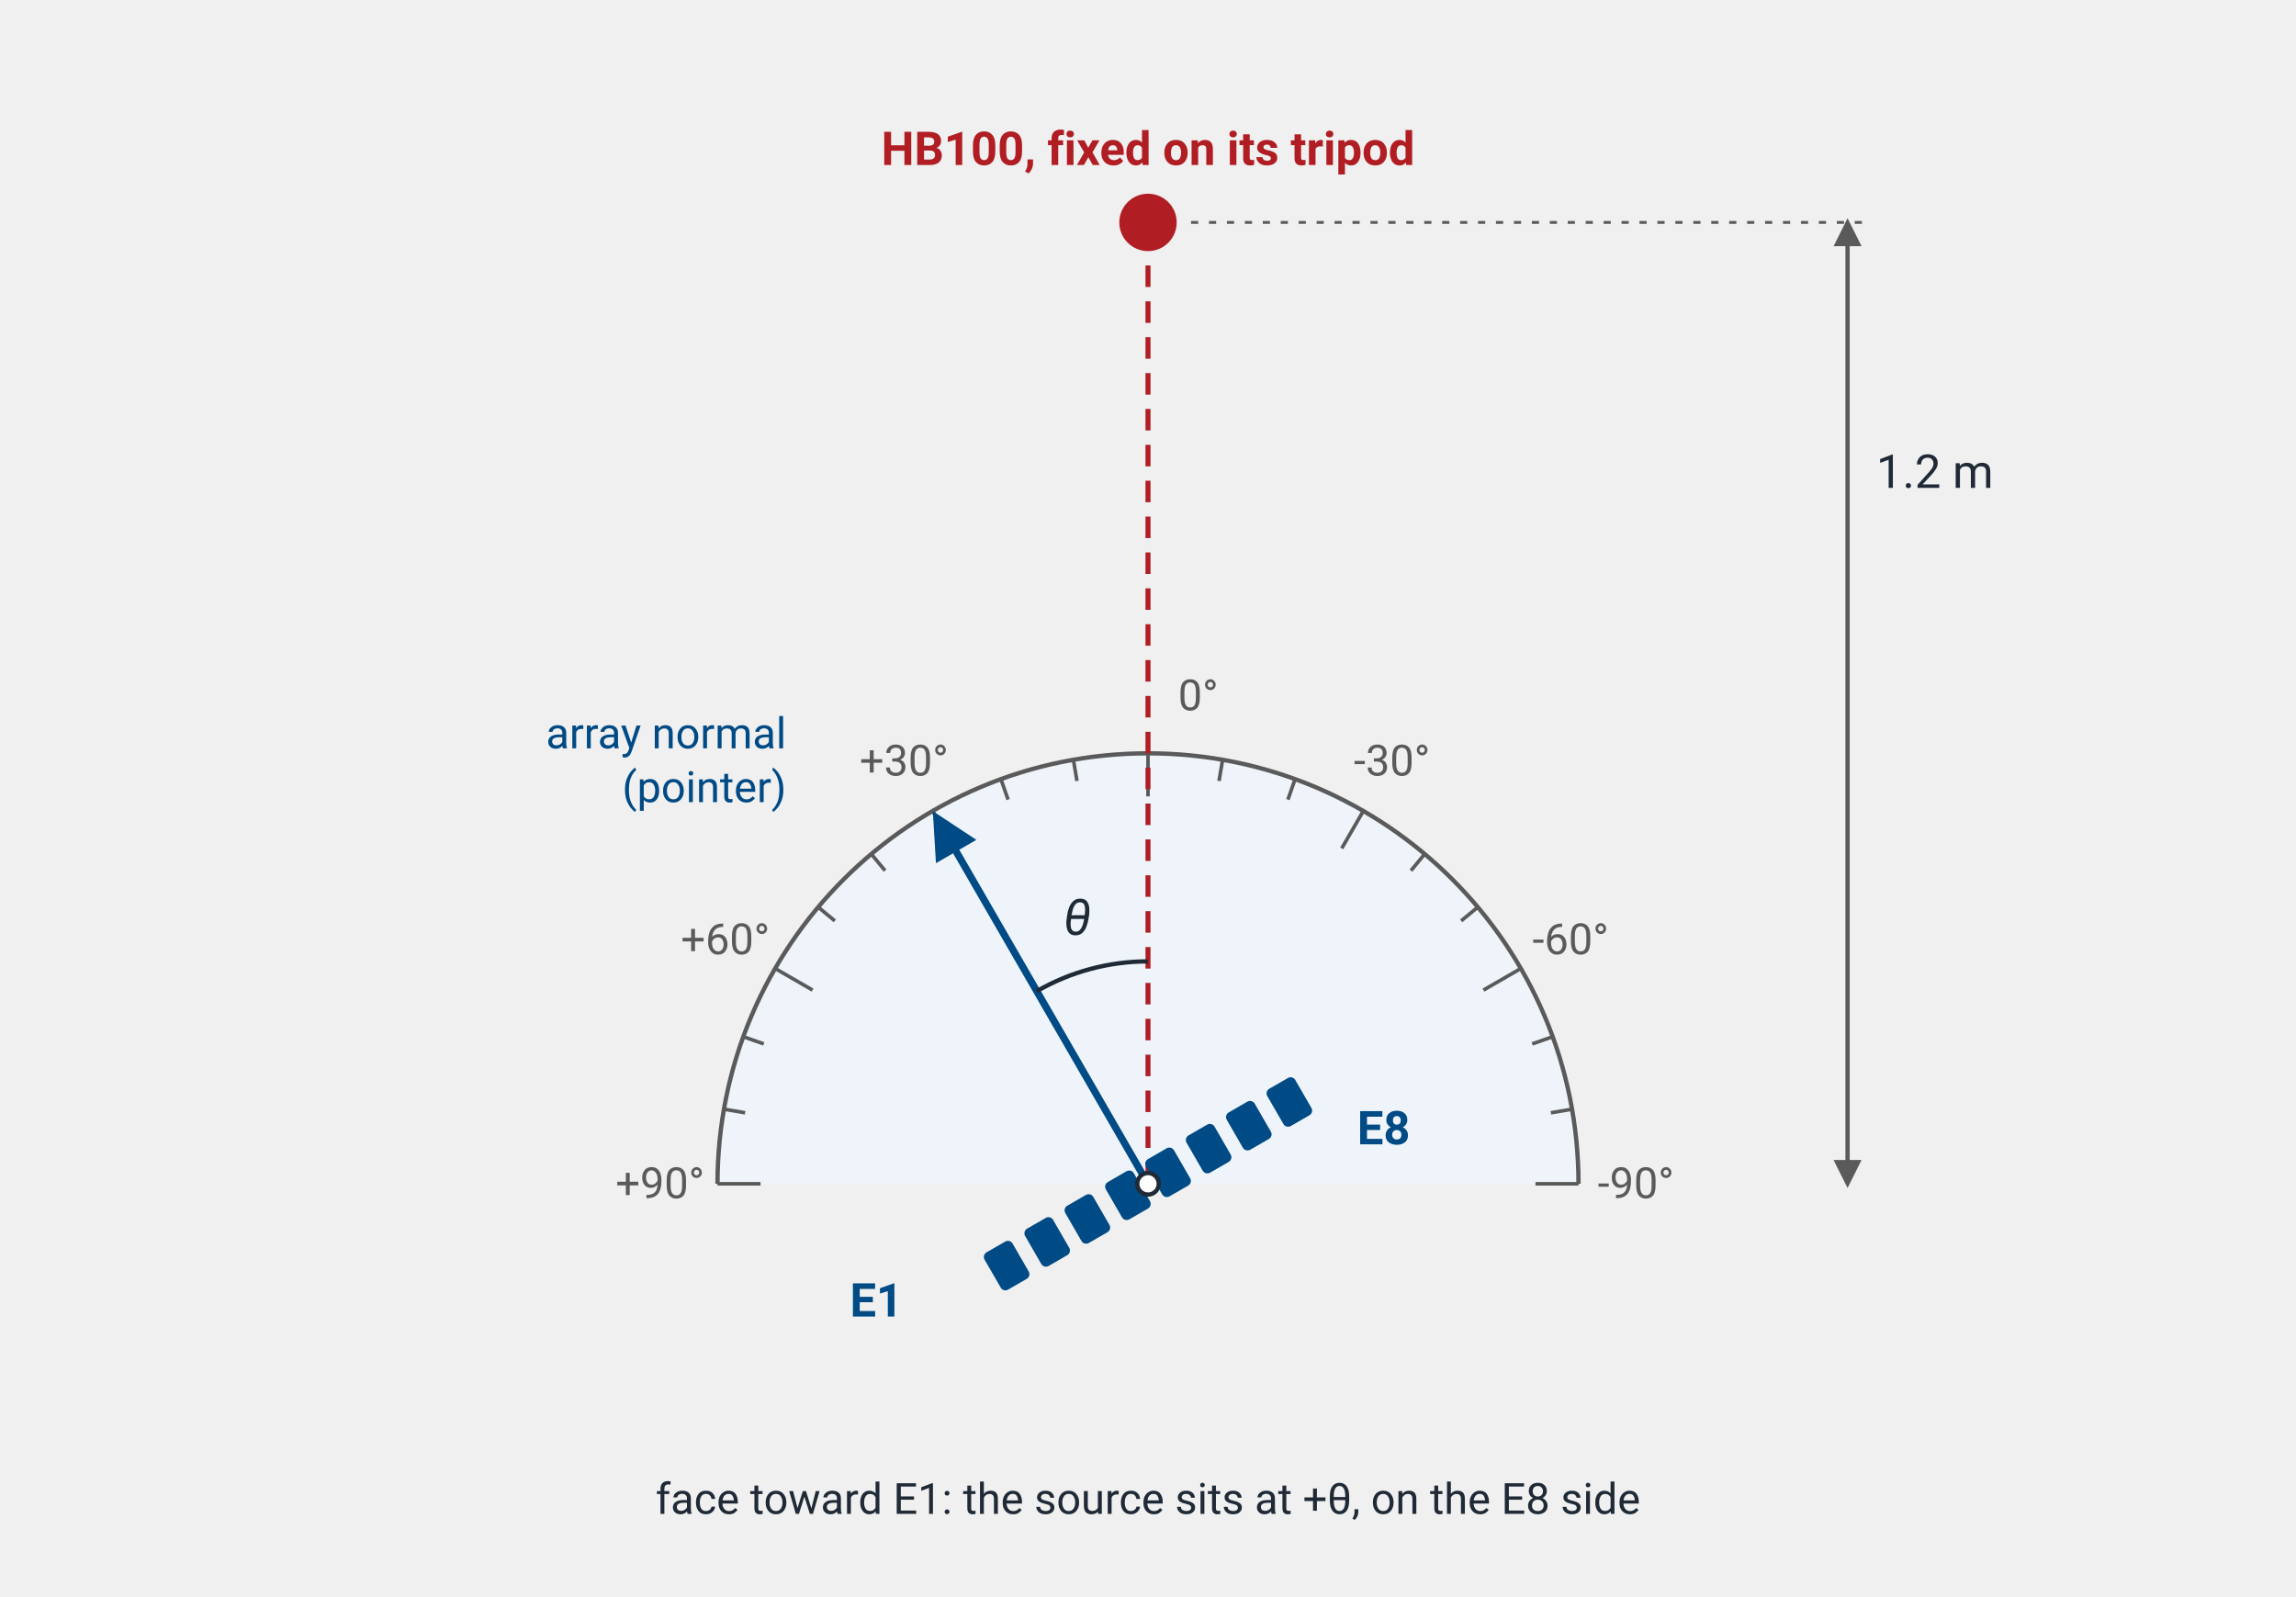
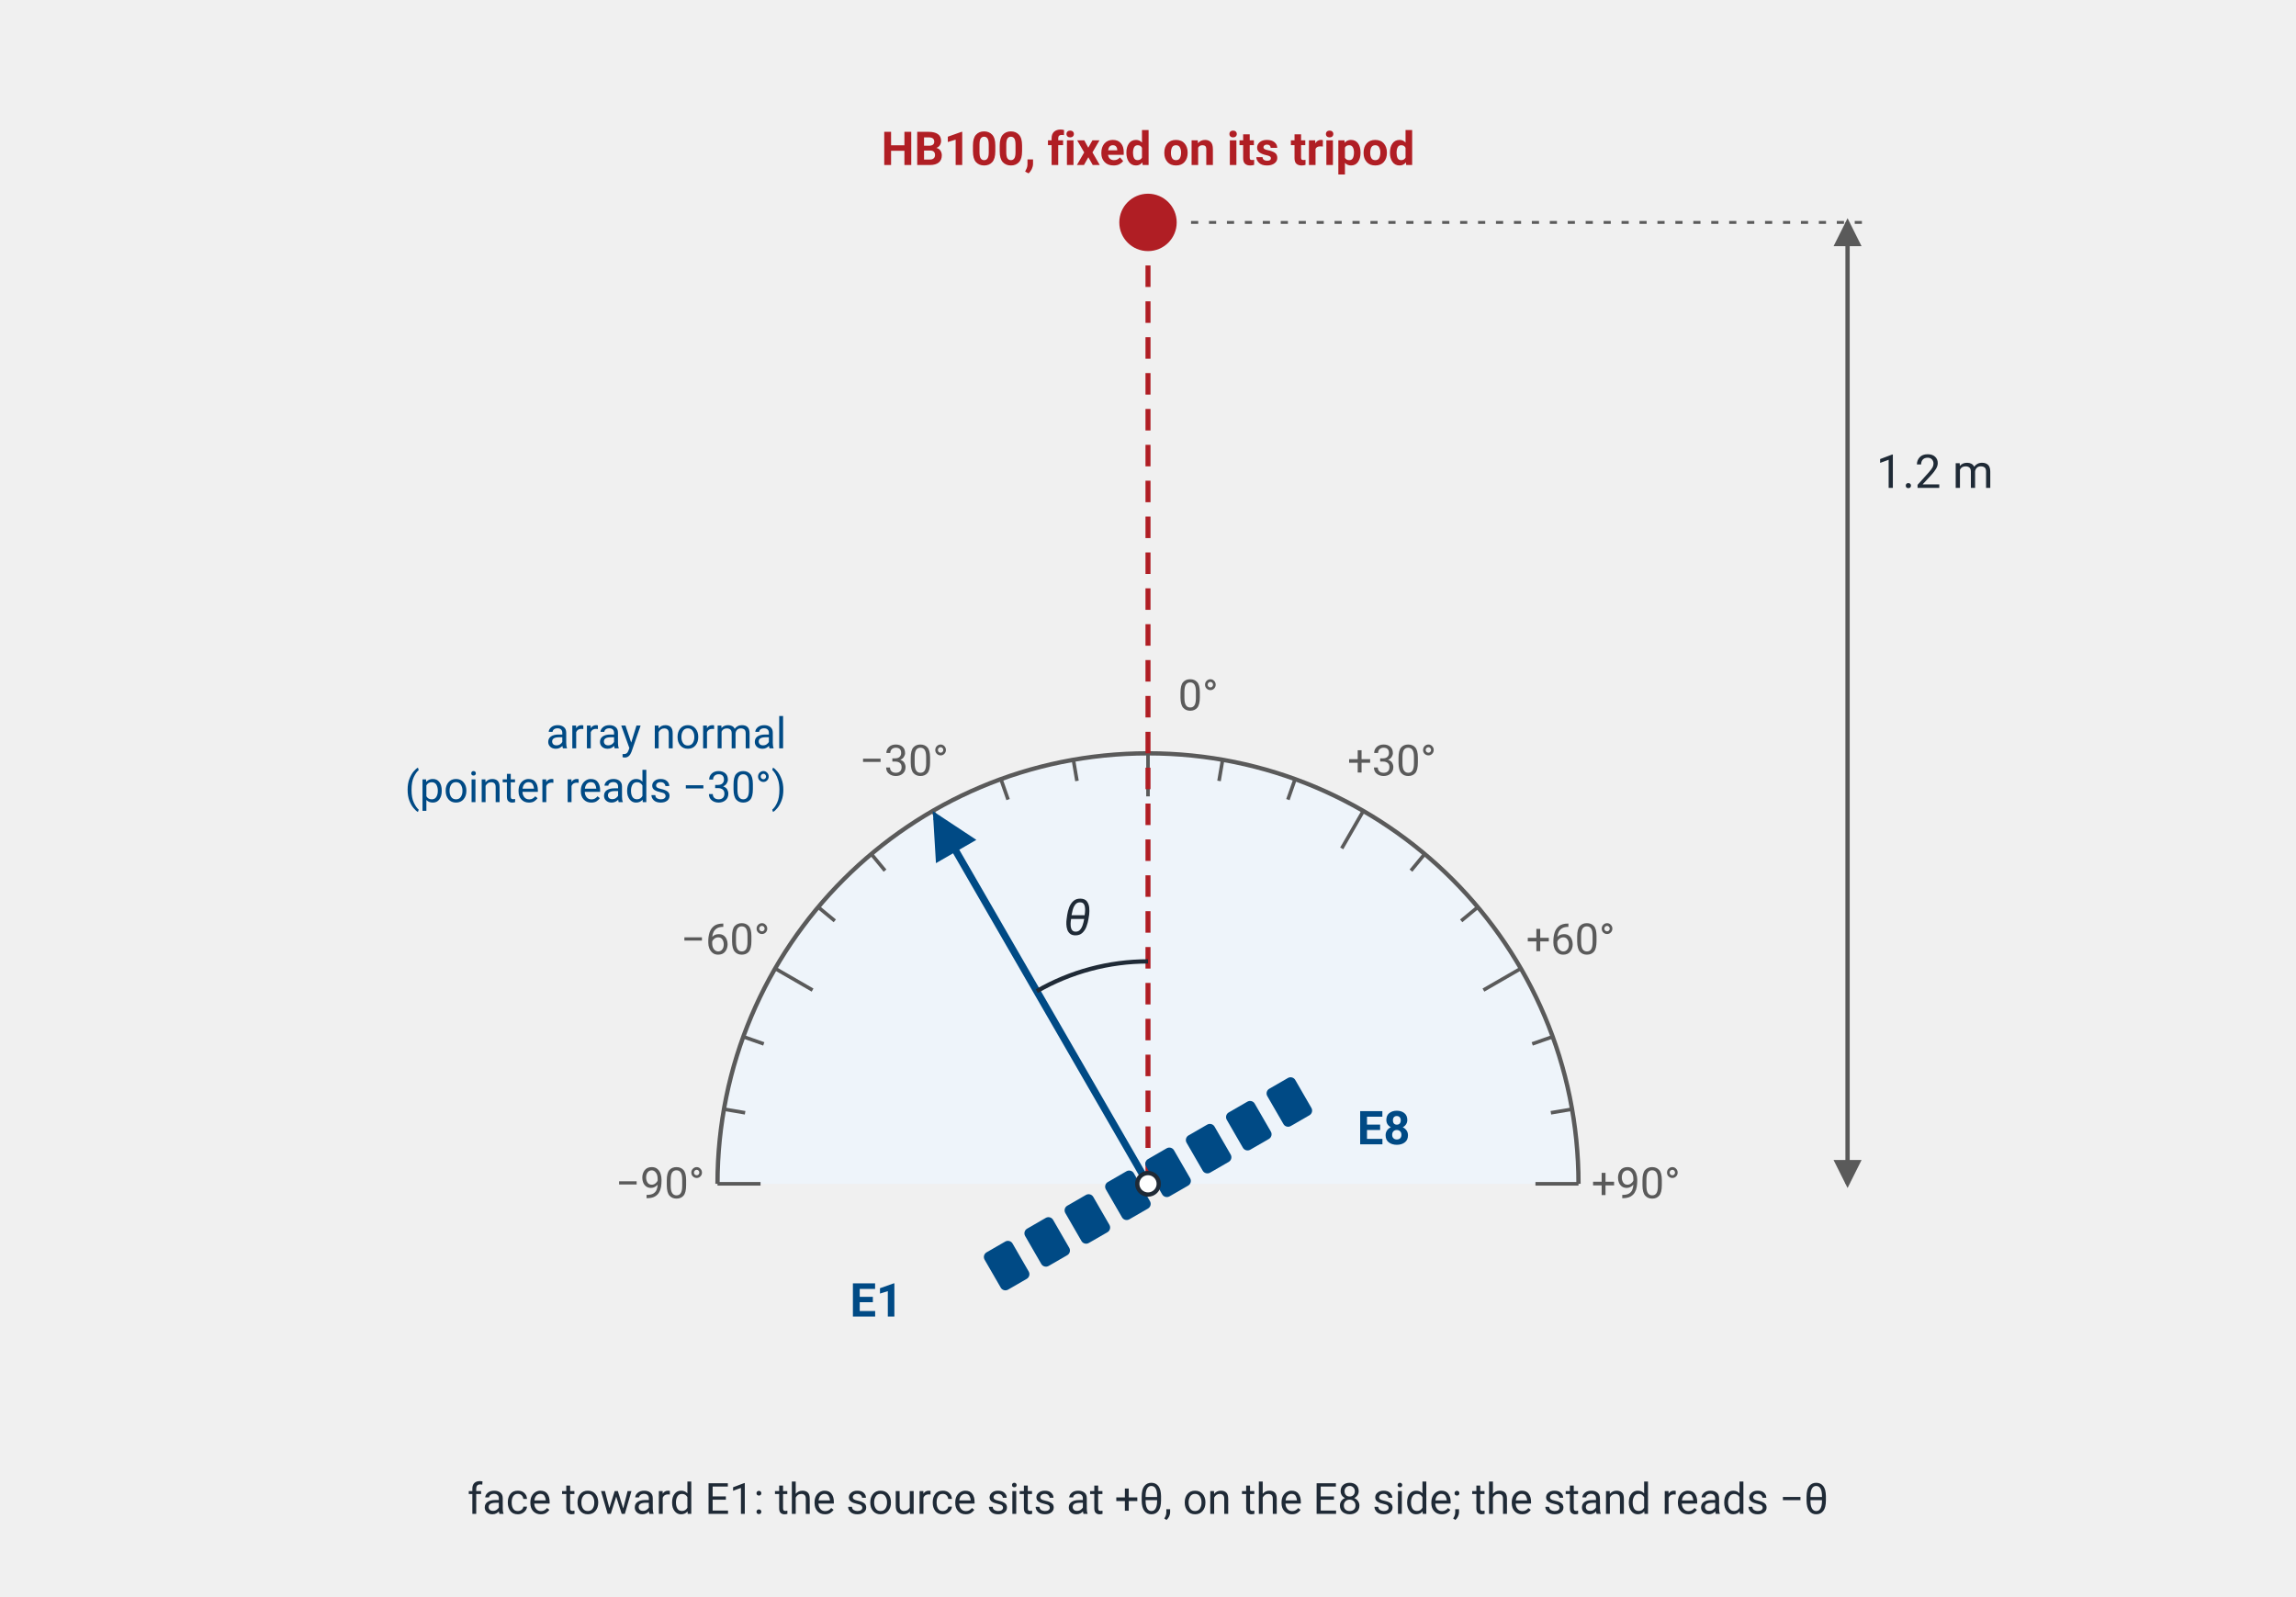
- <svg xmlns="http://www.w3.org/2000/svg" font-family="'Source Sans Pro', 'Segoe UI', Roboto, Helvetica, Arial, sans-serif" viewBox="0 0 640 445" role="img" aria-label="Top view of the rotation setup: the HB100 fixed 1.2 m from the array, and the kit turned 30 degrees about the array center over a protractor, its face toward E1, which puts the source at plus 30 degrees on the E8 side">
+ <svg xmlns="http://www.w3.org/2000/svg" font-family="'Source Sans Pro', 'Segoe UI', Roboto, Helvetica, Arial, sans-serif" viewBox="0 0 640 445" role="img" aria-label="Top view of the rotation setup: the HB100 fixed 1.2 m from the array, and the kit turned 30 degrees about the array center on its rotating stand, its face toward E1, which puts the source at plus 30 degrees on the E8 side while the pointer on the stand scale reads minus 30">
  <defs>
    <marker id="l21rArr" viewBox="0 0 10 10" refX="8.5" refY="5" markerWidth="6.5" markerHeight="6.5" orient="auto-start-reverse">
      <path d="M0 0 L10 5 L0 10 z" fill="#5a5a5a" />
    </marker>
    <marker id="l21rNav" viewBox="0 0 10 10" refX="8.5" refY="5" markerWidth="6.5" markerHeight="6.5" orient="auto-start-reverse">
      <path d="M0 0 L10 5 L0 10 z" fill="#004a85" />
    </marker>
  </defs>
  <path d="M200.0 330.0 A120 120 0 0 1 440.0 330.0" fill="#eef4fa" stroke="#5a5a5a" stroke-width="1.2" />
  <line x1="440.0" y1="330.0" x2="428.0" y2="330.0" stroke="#5a5a5a" stroke-width="1" />
-   <text x="456.0" y="334.0" text-anchor="middle" font-size="12" fill="#5a5a5a">-90°</text>
+   <text x="456.0" y="334.0" text-anchor="middle" font-size="12" fill="#5a5a5a">+90°</text>
  <line x1="438.2" y1="309.2" x2="432.3" y2="310.2" stroke="#5a5a5a" stroke-width="1" />
  <line x1="432.8" y1="289.0" x2="427.1" y2="291.0" stroke="#5a5a5a" stroke-width="1" />
  <line x1="423.9" y1="270.0" x2="413.5" y2="276.0" stroke="#5a5a5a" stroke-width="1" />
-   <text x="437.8" y="266.0" text-anchor="middle" font-size="12" fill="#5a5a5a">-60°</text>
+   <text x="437.8" y="266.0" text-anchor="middle" font-size="12" fill="#5a5a5a">+60°</text>
  <line x1="411.9" y1="252.9" x2="407.3" y2="256.7" stroke="#5a5a5a" stroke-width="1" />
  <line x1="397.1" y1="238.1" x2="393.3" y2="242.7" stroke="#5a5a5a" stroke-width="1" />
  <line x1="380.0" y1="226.1" x2="374.0" y2="236.5" stroke="#5a5a5a" stroke-width="1" />
-   <text x="388.0" y="216.2" text-anchor="middle" font-size="12" fill="#5a5a5a">-30°</text>
+   <text x="388.0" y="216.2" text-anchor="middle" font-size="12" fill="#5a5a5a">+30°</text>
  <line x1="361.0" y1="217.2" x2="359.0" y2="222.9" stroke="#5a5a5a" stroke-width="1" />
  <line x1="340.8" y1="211.8" x2="339.8" y2="217.7" stroke="#5a5a5a" stroke-width="1" />
  <line x1="320.0" y1="210.0" x2="320.0" y2="222.0" stroke="#5a5a5a" stroke-width="1" />
  <text x="334.0" y="198.0" text-anchor="middle" font-size="12" fill="#5a5a5a">0°</text>
  <line x1="299.2" y1="211.8" x2="300.2" y2="217.7" stroke="#5a5a5a" stroke-width="1" />
  <line x1="279.0" y1="217.2" x2="281.0" y2="222.9" stroke="#5a5a5a" stroke-width="1" />
  <line x1="260.0" y1="226.1" x2="266.0" y2="236.5" stroke="#5a5a5a" stroke-width="1" />
-   <text x="252.0" y="216.2" text-anchor="middle" font-size="12" fill="#5a5a5a">+30°</text>
+   <text x="252.0" y="216.2" text-anchor="middle" font-size="12" fill="#5a5a5a">−30°</text>
  <line x1="242.9" y1="238.1" x2="246.7" y2="242.7" stroke="#5a5a5a" stroke-width="1" />
  <line x1="228.1" y1="252.9" x2="232.7" y2="256.7" stroke="#5a5a5a" stroke-width="1" />
  <line x1="216.1" y1="270.0" x2="226.5" y2="276.0" stroke="#5a5a5a" stroke-width="1" />
-   <text x="202.2" y="266.0" text-anchor="middle" font-size="12" fill="#5a5a5a">+60°</text>
+   <text x="202.2" y="266.0" text-anchor="middle" font-size="12" fill="#5a5a5a">−60°</text>
  <line x1="207.2" y1="289.0" x2="212.9" y2="291.0" stroke="#5a5a5a" stroke-width="1" />
  <line x1="201.8" y1="309.2" x2="207.7" y2="310.2" stroke="#5a5a5a" stroke-width="1" />
  <line x1="200.0" y1="330.0" x2="212.0" y2="330.0" stroke="#5a5a5a" stroke-width="1" />
-   <text x="184.0" y="334.0" text-anchor="middle" font-size="12" fill="#5a5a5a">+90°</text>
+   <text x="184.0" y="334.0" text-anchor="middle" font-size="12" fill="#5a5a5a">−90°</text>
  <line x1="320" y1="330" x2="320" y2="72" stroke="#b01e24" stroke-width="1.4" stroke-dasharray="6 4" />
  <circle cx="320" cy="62" r="8" fill="#b01e24" />
  <text x="320" y="46" text-anchor="middle" font-size="13" font-weight="700" fill="#b01e24">HB100, fixed on its tripod</text>
  <line x1="515" y1="62" x2="515" y2="330" stroke="#5a5a5a" stroke-width="1.2" marker-start="url(#l21rArr)" marker-end="url(#l21rArr)" />
  <line x1="332" y1="62" x2="521" y2="62" stroke="#5a5a5a" stroke-width="0.8" stroke-dasharray="2 3" />
  <text x="523" y="136" font-size="13" fill="#1f2a36">1.2 m</text>
  <rect x="276.1" y="346.8" width="9" height="12" rx="1.5" fill="#004a85" transform="rotate(-30.0 280.6 352.8)" />
  <rect x="287.4" y="340.2" width="9" height="12" rx="1.5" fill="#004a85" transform="rotate(-30.0 291.9 346.2)" />
  <rect x="298.6" y="333.8" width="9" height="12" rx="1.5" fill="#004a85" transform="rotate(-30.0 303.1 339.8)" />
  <rect x="309.9" y="327.2" width="9" height="12" rx="1.5" fill="#004a85" transform="rotate(-30.0 314.4 333.2)" />
  <rect x="321.1" y="320.8" width="9" height="12" rx="1.5" fill="#004a85" transform="rotate(-30.0 325.6 326.8)" />
  <rect x="332.4" y="314.2" width="9" height="12" rx="1.5" fill="#004a85" transform="rotate(-30.0 336.9 320.2)" />
  <rect x="343.6" y="307.8" width="9" height="12" rx="1.5" fill="#004a85" transform="rotate(-30.0 348.1 313.8)" />
  <rect x="354.9" y="301.2" width="9" height="12" rx="1.5" fill="#004a85" transform="rotate(-30.0 359.4 307.2)" />
  <text x="244.3" y="367.0" text-anchor="middle" font-size="13" font-weight="700" fill="#004a85">E1</text>
  <text x="385.7" y="319.0" text-anchor="middle" font-size="13" font-weight="700" fill="#004a85">E8</text>
  <line x1="320" y1="330" x2="261.0" y2="227.8" stroke="#004a85" stroke-width="2" marker-end="url(#l21rNav)" />
  <text x="219.2" y="208.6" text-anchor="end" font-size="12" fill="#004a85">array normal</text>
-   <text x="219.2" y="223.6" text-anchor="end" font-size="12" fill="#004a85">(pointer)</text>
+   <text x="219.2" y="223.6" text-anchor="end" font-size="12" fill="#004a85">(pointer reads −30°)</text>
  <path d="M289.0 276.3 A62 62 0 0 1 320.0 268.0" fill="none" stroke="#1f2a36" stroke-width="1.2" />
  <text x="300.3" y="260.6" text-anchor="middle" font-size="14" font-style="italic" fill="#1f2a36">θ</text>
  <circle cx="320" cy="330" r="3" fill="#fff" stroke="#1f2a36" stroke-width="1.2" />
-   <text x="320" y="422" text-anchor="middle" font-size="12" fill="#1f2a36">face toward E1: the source sits at +θ, on the E8 side</text>
+   <text x="320" y="422" text-anchor="middle" font-size="12" fill="#1f2a36">face toward E1: the source sits at +θ, on the E8 side; the stand reads −θ</text>
</svg>
